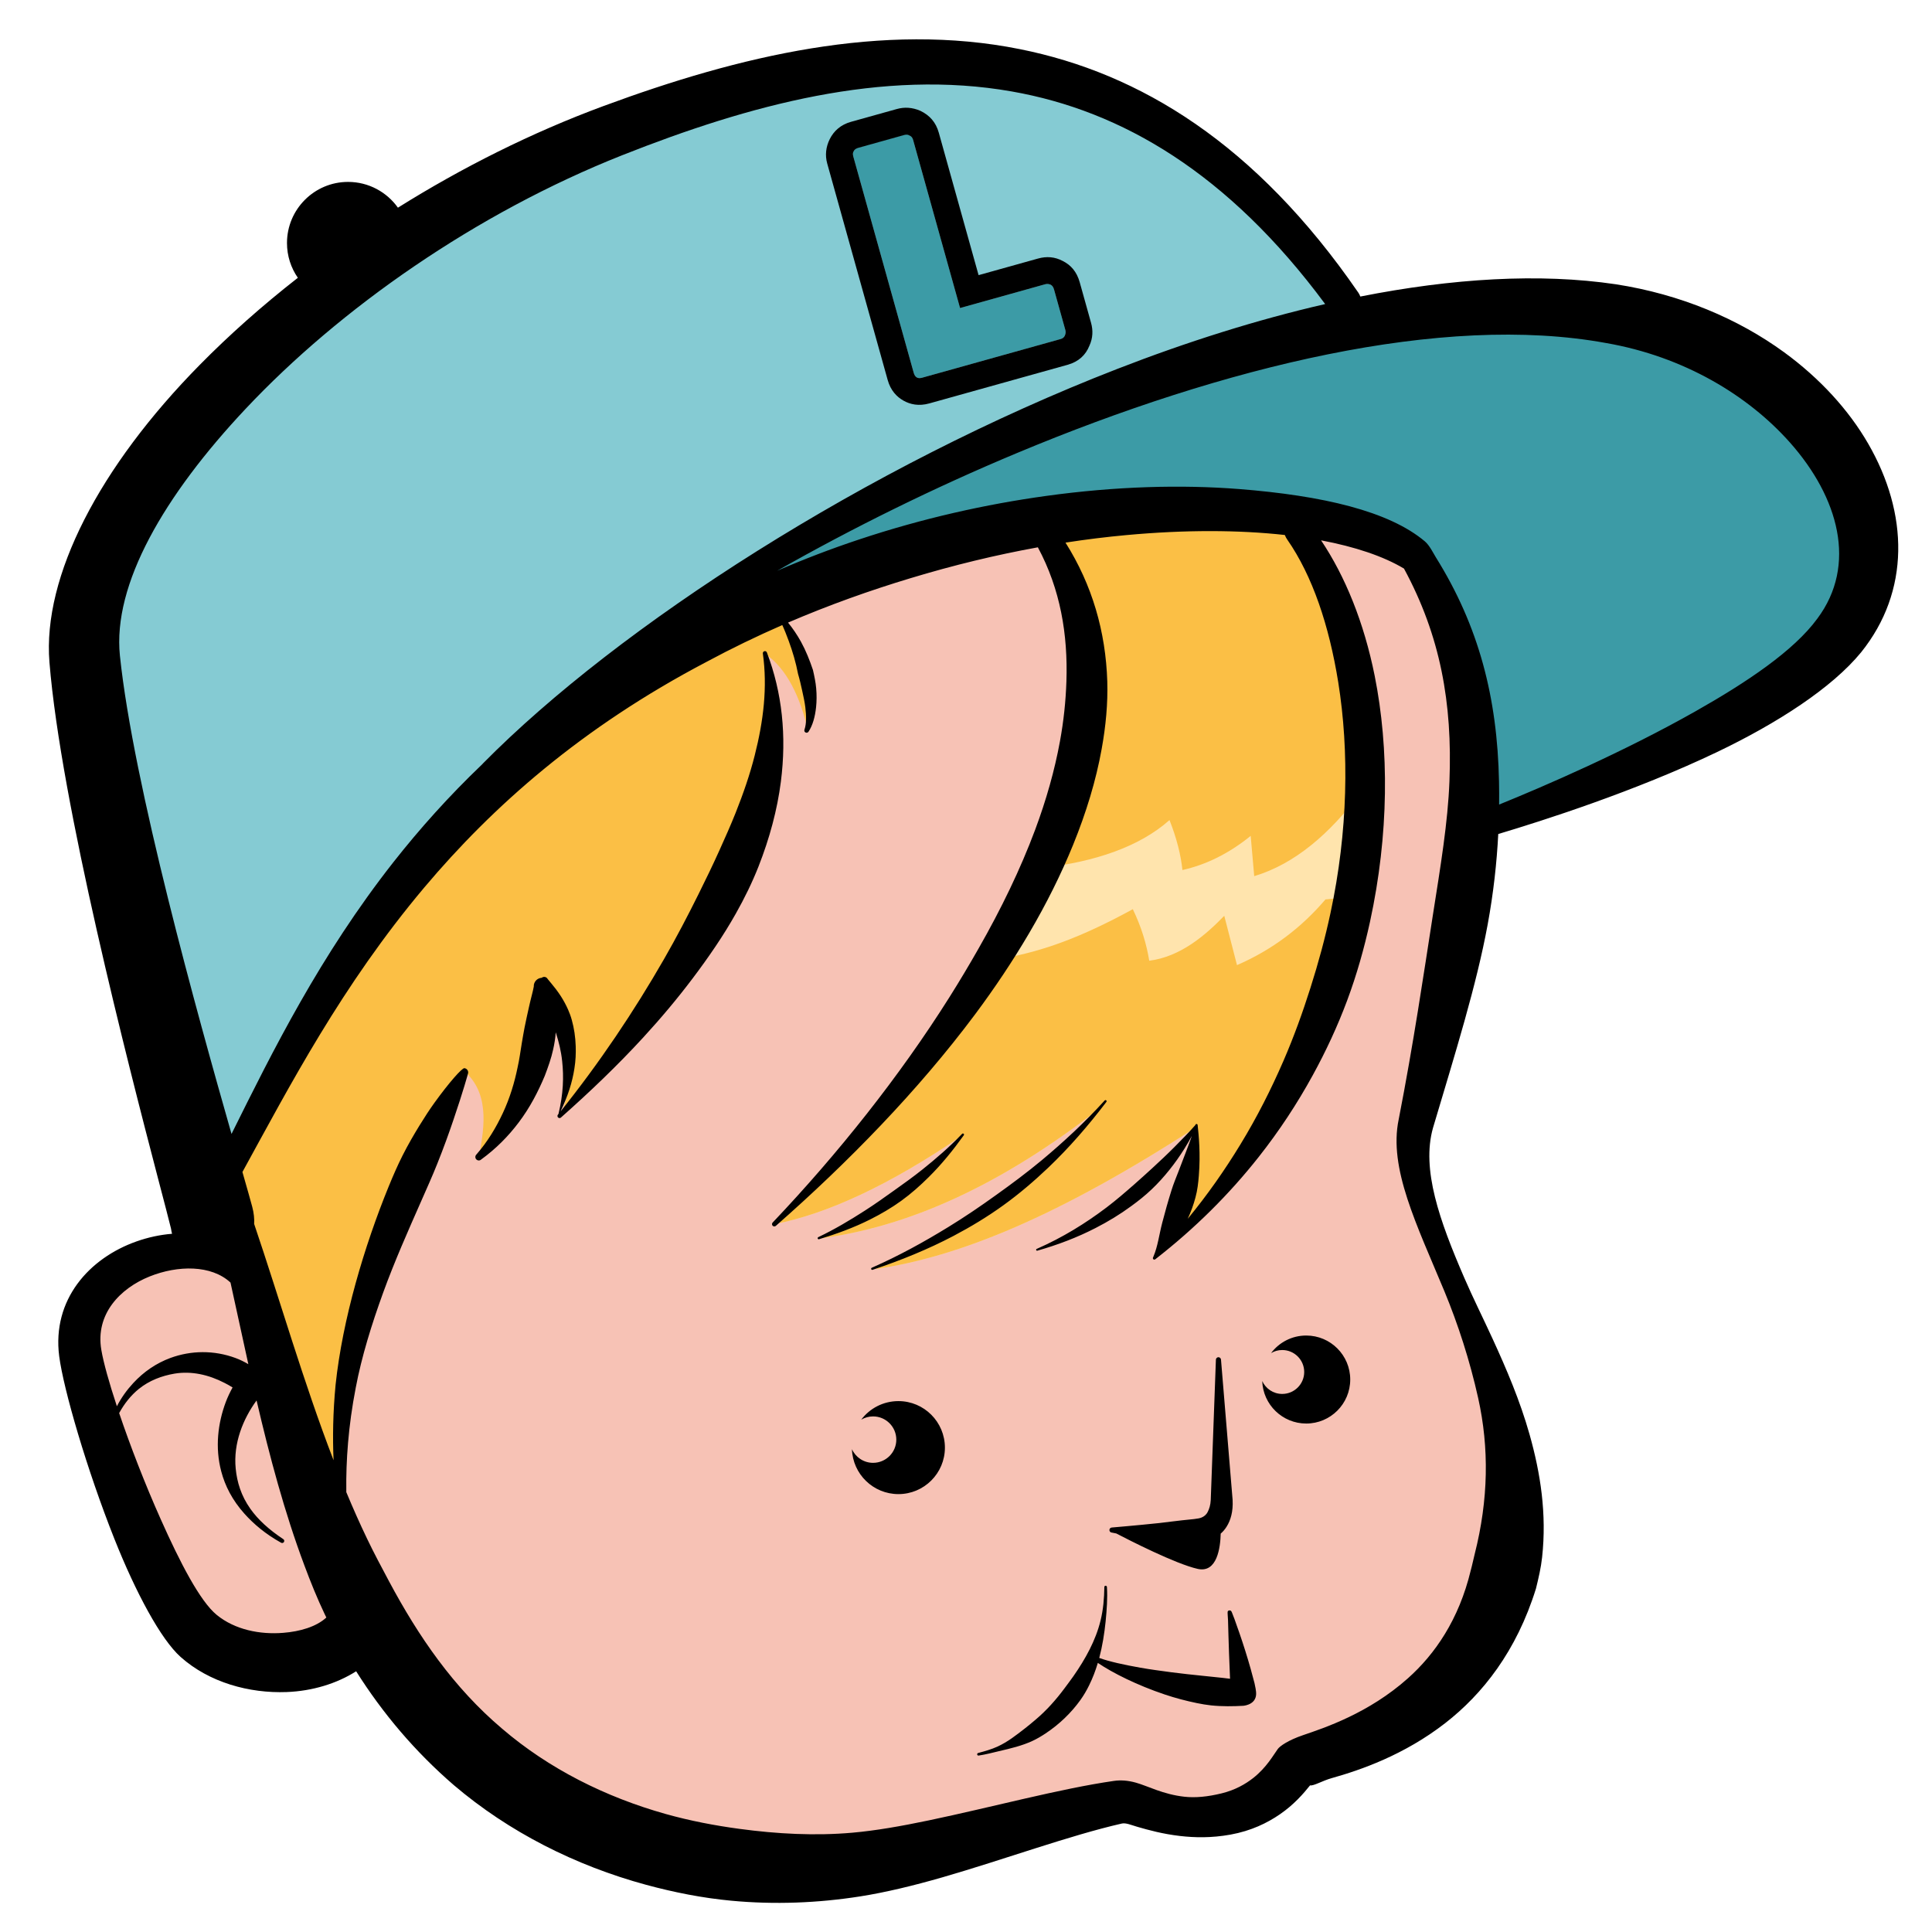
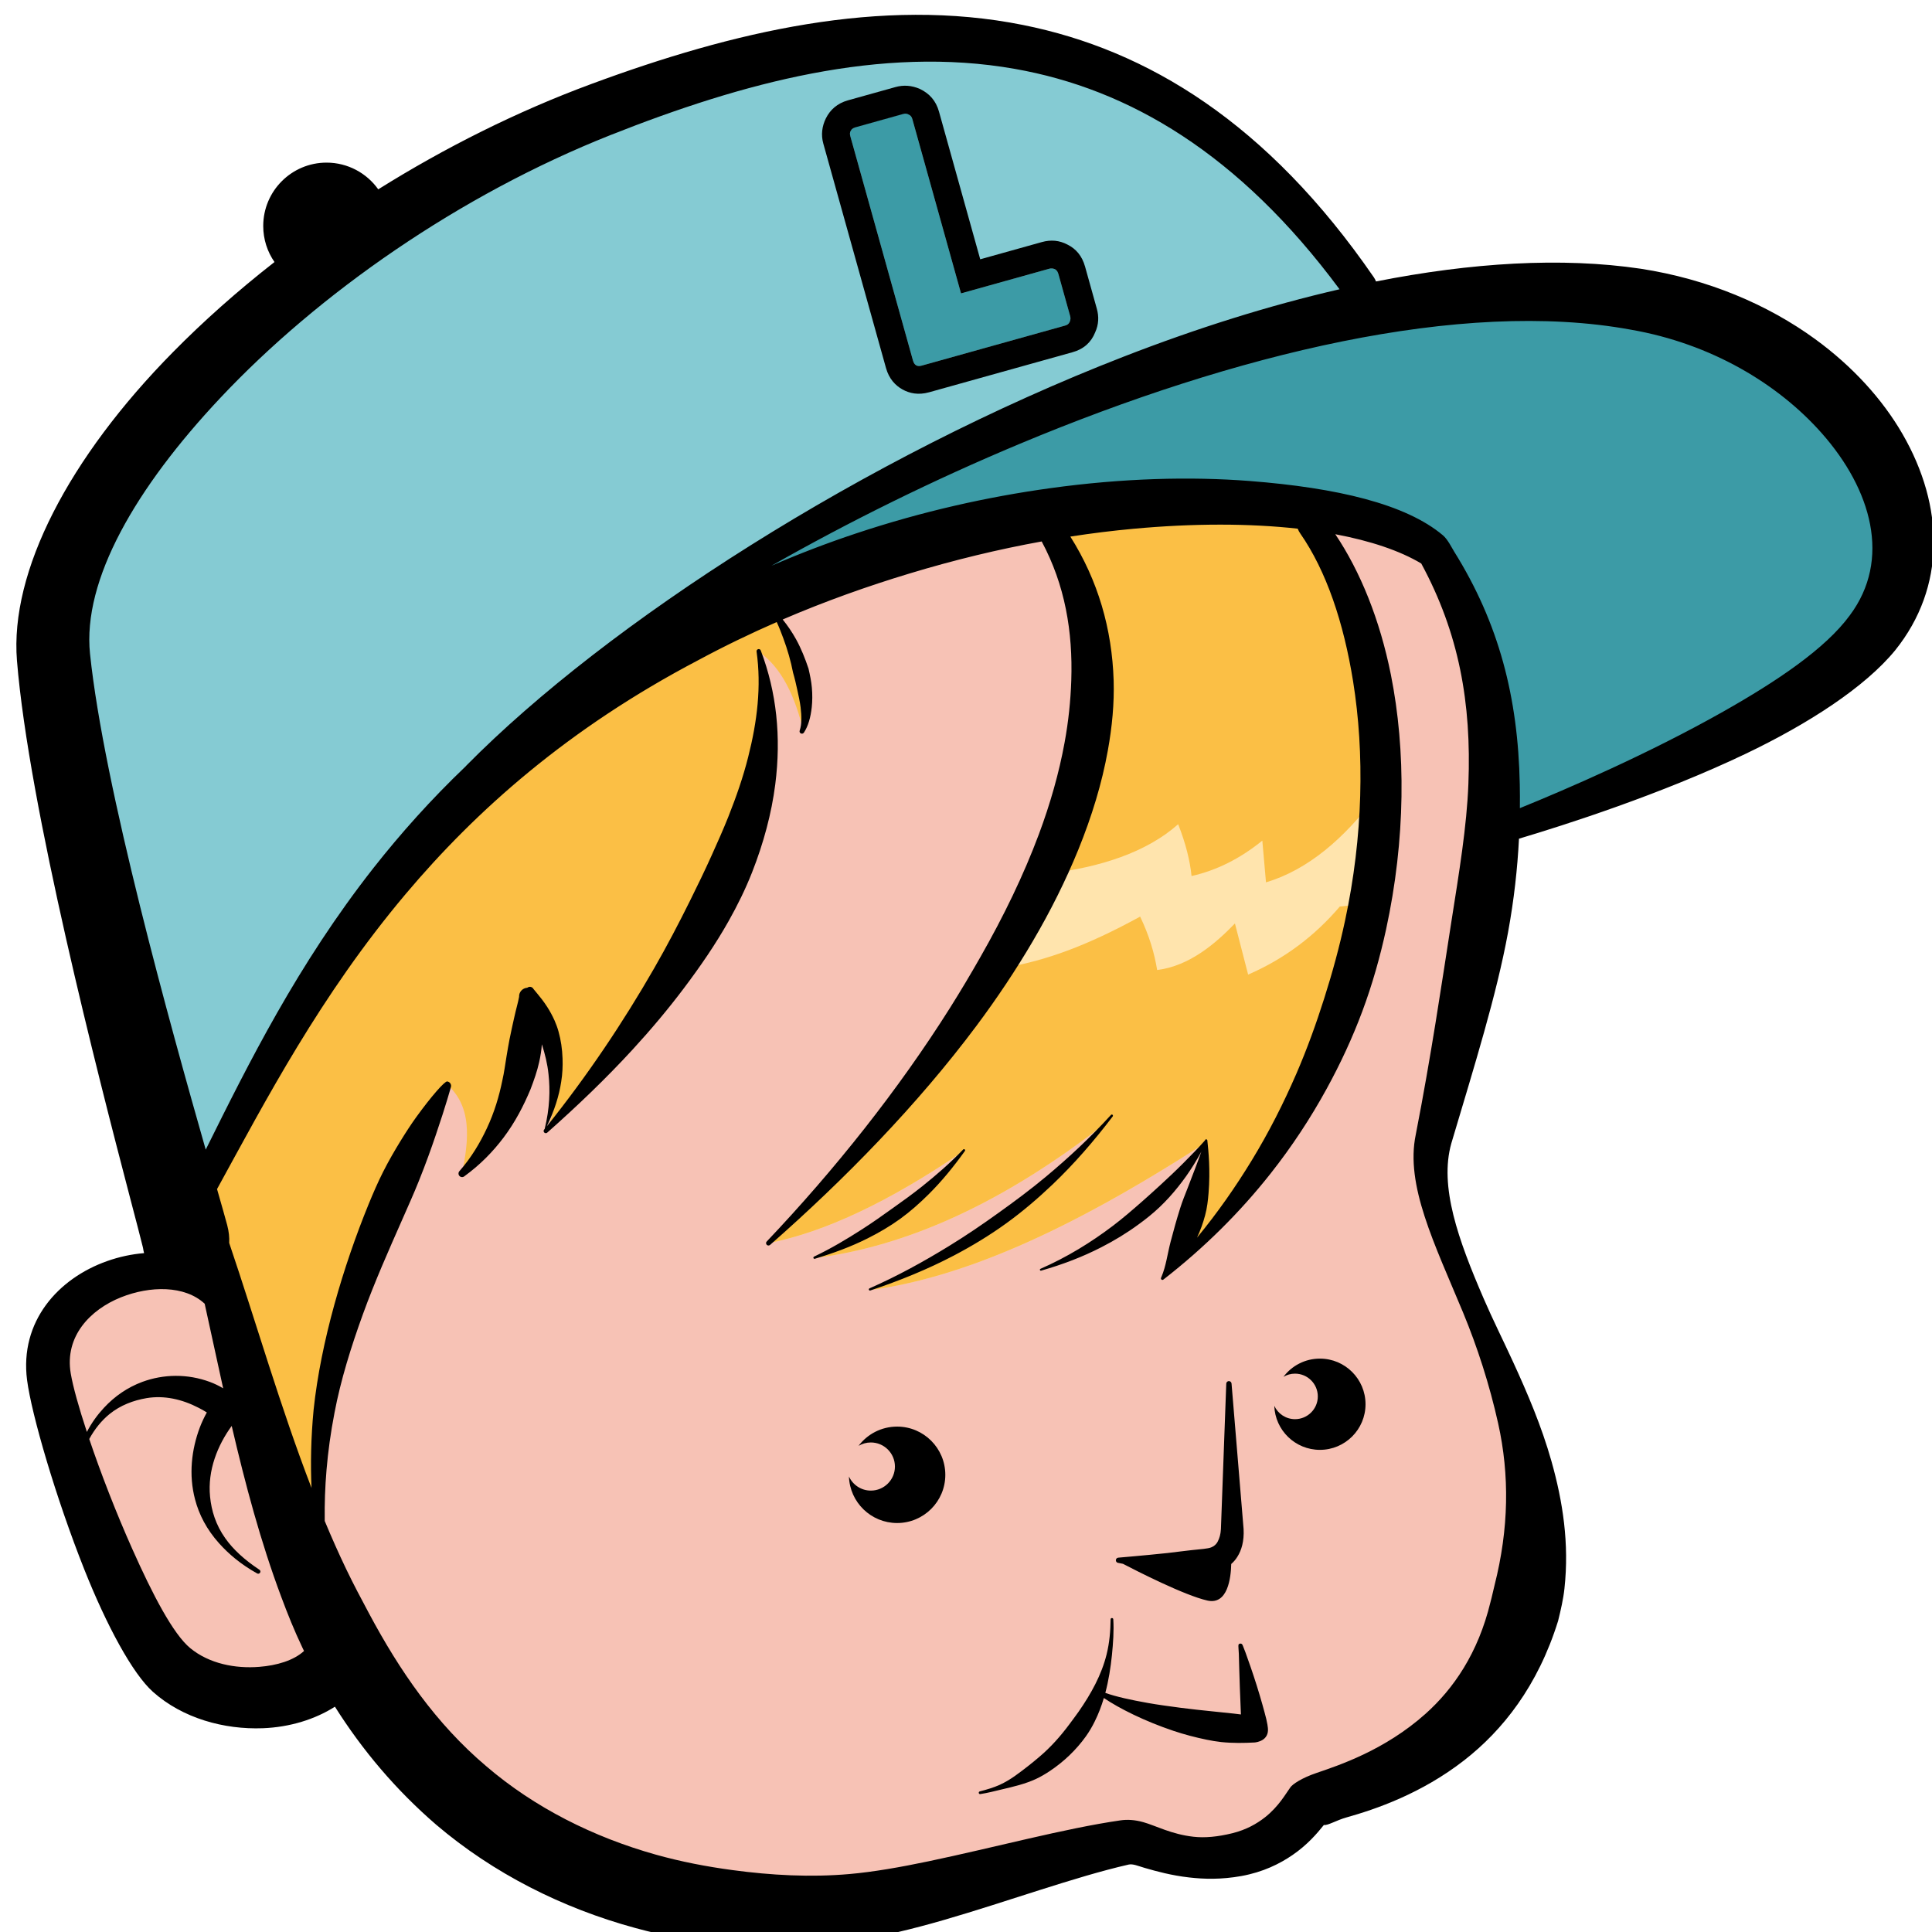
- <svg xmlns="http://www.w3.org/2000/svg" width="1500" height="1500" viewBox="0 0 1500 1500" version="1.1" xml:space="preserve" style="clip-rule:evenodd;fill-rule:evenodd;stroke-linejoin:round;stroke-miterlimit:2" id="svg80">
+ <svg xmlns="http://www.w3.org/2000/svg" width="200" height="200" viewBox="0 0 200 200" version="1.1" xml:space="preserve" style="clip-rule:evenodd;fill-rule:evenodd;stroke-linejoin:round;stroke-miterlimit:2" id="svg80">
  <defs id="defs84">
        
    
            
            
            
            
            
            
            
            
            
            
            
        </defs>
-   <g id="g186" transform="translate(-484.2899,-681.1453)">
+   <g id="g186" transform="matrix(0.1382304,0,0,0.1382304,-70.49399,-96.8428)">
    <g transform="matrix(3.922355,0,0,3.922355,-4006.662,-3983.136)" id="g4">
      <path d="m 1240.93,1340.79 0.08,-0.1 c 26.92,-27.24 75.89,-58.73 125.31,-77.92 13.81,-5.36 27.66,-9.74 41.09,-12.82 0.2,-0.05 0.37,-0.19 0.44,-0.39 0.08,-0.2 0.04,-0.42 -0.08,-0.59 -19.33,-26.09 -40.53,-38.47 -62.4,-42.33 -25.72,-4.54 -52.24,2.66 -77.48,12.66 -29.05,11.52 -56.02,30.42 -74.77,50.36 -16.27,17.3 -26.52,35.13 -25.04,49.35 2.66,25.53 15.35,71.08 22.11,94.77 0.07,0.25 0.29,0.43 0.54,0.45 0.26,0.03 0.51,-0.11 0.62,-0.34 8.16,-16.45 17.5,-35.26 31.97,-53.67 5.14,-6.55 10.94,-13.04 17.54,-19.35 z" style="fill:#85cbd3" id="path2" />
    </g>
    <g transform="matrix(3.922355,0,0,3.922355,-5110.817,-6340.749)" id="g8">
      <path d="m 1449.75,2069.19 c -0.07,0.01 -0.13,0.02 -0.2,0.01 -0.25,-0.02 -0.47,-0.18 -0.55,-0.42 -1.55,-4.71 -2.66,-8.71 -3.1,-11.26 -1.27,-7.39 3.83,-12.76 9.97,-15.22 5.78,-2.31 12.67,-2.35 16.65,1.34 0.09,0.09 0.16,0.2 0.18,0.33 1.18,5.32 2.33,10.72 3.53,16.14 0.06,0.25 -0.04,0.5 -0.24,0.65 -0.2,0.14 -0.47,0.15 -0.69,0.03 -0.78,-0.47 -1.58,-0.86 -2.41,-1.17 -4.17,-1.54 -8.56,-1.46 -12.48,-0.01 -2.69,0.99 -5.09,2.62 -7.11,4.81 -0.72,0.77 -1.39,1.61 -2,2.51 0.68,-0.84 1.43,-1.59 2.24,-2.25 2.16,-1.76 4.73,-2.74 7.37,-3.18 3.46,-0.57 6.99,0.2 10.31,1.91 0.5,0.26 1,0.53 1.49,0.84 1.5,0.19 3.47,1.05 5,2.76 l 0.15,0.27 c 2.57,11.05 5.5,22.07 9.43,32.57 1.22,3.26 2.51,6.47 4,9.58 0.11,0.23 0.22,0.46 0.33,0.69 0.12,0.25 0.07,0.55 -0.14,0.73 -2.07,1.92 -5.44,2.92 -8.91,3.2 -4.72,0.38 -9.87,-0.63 -13.62,-3.7 -3.34,-2.75 -7.37,-10.47 -11.24,-19.13 -3.12,-7 -6.07,-14.62 -8.26,-21.09 -0.05,-0.17 -0.04,-0.35 0.05,-0.5 0.08,-0.15 0.16,-0.3 0.25,-0.44 z" style="fill:#f7c2b5" id="path6" />
    </g>
    <g transform="matrix(3.922355,0,0,3.922355,-4006.662,-3983.136)" id="g12">
      <path d="m 1212.91,1484.34 c -2.41,-5.2 -1.31,-2.81 -2.51,-5.91 -5.96,-15.48 -10.59,-31.66 -15.72,-46.81 -0.02,-0.07 -0.04,-0.15 -0.03,-0.23 0.05,-0.96 -0.05,-2.03 -0.37,-3.21 -0.34,-1.3 -1.02,-3.66 -1.93,-6.87 l 0.05,-0.47 c 9.31,-16.95 19.7,-36.99 36.07,-56.43 13.56,-16.09 31.24,-31.78 56.07,-44.81 4.98,-2.68 19.75,-12 40.49,-16.6 4.11,-0.92 12.91,-4.52 21.5,-6.27 9.75,-1.99 19.24,-2.09 21.33,-2.28 11.65,-1.08 22.35,-1.03 31.49,-0.02 0.08,0.01 0.16,0.04 0.23,0.08 0.81,0.19 4.59,0.54 7,0.99 6.82,1.28 12.47,3.2 16.61,5.66 l 0.23,0.24 c 7.26,13.41 9.68,26.84 9.08,42.4 -0.32,8.17 -1.77,16.88 -3.29,26.58 -1.86,11.93 -3.82,25.29 -6.78,40.5 -0.99,4.72 -0.1,9.81 1.7,15.35 1.83,5.63 4.59,11.7 7.32,18.3 2.72,6.56 5.05,13.75 6.72,21.24 2.2,9.92 2.07,20.24 -0.71,31.18 -0.26,1.06 -0.48,2.14 -0.78,3.22 -2.39,9.9 -7.19,16.81 -12.6,21.64 -7.88,7.04 -16.75,9.95 -20.98,11.39 -2.75,0.94 -4.31,1.99 -4.69,2.51 -0.91,1.23 -2.27,3.73 -5.01,5.88 -1.61,1.27 -3.69,2.46 -6.47,3.14 -2.88,0.71 -5.4,0.93 -7.6,0.69 -4.24,-0.46 -7.3,-2.13 -9.68,-2.8 -1.53,-0.43 -2.89,-0.51 -4.11,-0.33 -10.57,1.52 -24.16,5.21 -36.69,7.82 -5.36,1.12 -10.51,2.03 -15.1,2.43 -7.42,0.65 -14.99,0.26 -22.51,-0.76 -4.94,-0.67 -9.86,-1.61 -14.67,-2.96 -11.99,-3.36 -23.3,-9.02 -32.62,-17.02 -9.69,-8.19 -16.66,-18.37 -22.52,-29.33 -1.49,-2.79 -2.99,-5.59 -4.37,-8.48 -1.45,-3.03 -2.82,-6.11 -4.13,-9.24 -0.03,-0.07 -0.04,-0.15 -0.04,-0.23 0,-0.07 0,-0.13 0.02,-0.18 z" style="fill:#f7c2b5" id="path10" />
    </g>
    <g transform="matrix(3.922355,0,0,3.922355,-4006.662,-3983.136)" id="g16">
      <path d="m 1441.08,1348.4 c 0,0.21 0.1,0.41 0.27,0.52 0.17,0.12 0.39,0.14 0.59,0.07 8.86,-3.59 24.72,-10.46 38.94,-18.5 10.22,-5.78 19.61,-12.08 24.33,-18.53 8.1,-10.85 4.37,-24.52 -5.45,-35.6 -8.38,-9.45 -21.24,-17.23 -36.8,-19.92 -32.45,-5.95 -75.84,4.63 -116.94,21.81 -16.49,6.9 -32.62,14.87 -47.53,23.34 -0.29,0.16 -0.4,0.52 -0.25,0.82 0.15,0.3 0.5,0.43 0.81,0.29 5.35,-2.31 10.72,-4.36 16.07,-6.14 12.64,-4.21 25.15,-6.99 36.99,-8.63 13.79,-1.9 26.71,-2.24 37.99,-1.36 16.48,1.29 29.46,4.3 36.5,10.22 0.88,0.73 1.61,2.31 2.02,2.96 8.5,13.61 12.11,27.64 12.44,44.13 0.03,1.48 0.03,2.99 0.02,4.52 z" style="fill:#3c9ba6" id="path14" />
    </g>
    <g transform="matrix(3.489126,0,0,3.489126,-2370.113,-5573.427)" id="g54">
      <g transform="matrix(68.9108,-19.246,19.246,68.9108,1015.07,1878.93)" id="g48">
        <path d="m 0.098,-0.721 c 0,-0.006 0.002,-0.011 0.005,-0.015 0.005,-0.004 0.01,-0.007 0.017,-0.007 h 0.148 c 0.006,0 0.011,0.002 0.016,0.006 0.005,0.004 0.007,0.01 0.007,0.016 v 0.544 h 0.275 c 0.006,0 0.011,0.002 0.016,0.006 0.004,0.004 0.006,0.009 0.006,0.016 v 0.132 c 0,0.006 -0.002,0.011 -0.006,0.016 C 0.578,-0.002 0.573,0 0.566,0 H 0.119 C 0.105,0 0.098,-0.007 0.098,-0.022 Z" style="fill:#3c9ba6;fill-rule:nonzero" id="path46" />
      </g>
      <g transform="matrix(68.9108,-19.246,19.246,68.9108,1015.07,1878.93)" id="g52">
        <path d="m 0.374,-0.26 h 0.192 c 0.028,0 0.052,0.009 0.072,0.028 0.021,0.019 0.033,0.044 0.033,0.078 v 0.131 C 0.671,0.001 0.664,0.024 0.647,0.044 0.628,0.069 0.601,0.083 0.566,0.083 H 0.119 C 0.085,0.083 0.061,0.07 0.044,0.053 0.027,0.036 0.014,0.012 0.014,-0.022 v -0.699 c 0,-0.027 0.01,-0.051 0.028,-0.071 0.019,-0.021 0.045,-0.034 0.078,-0.034 h 0.148 c 0.025,0 0.048,0.008 0.069,0.025 0.024,0.021 0.037,0.047 0.037,0.081 z M 0.098,-0.72 c 0,-0.006 0.001,-0.012 0.006,-0.016 0.003,-0.004 0.009,-0.006 0.016,-0.006 h 0.148 c 0.006,0 0.011,0.001 0.016,0.006 0.005,0.004 0.007,0.009 0.007,0.016 v 0.543 h 0.275 c 0.006,0 0.011,0.002 0.016,0.006 0.004,0.004 0.006,0.009 0.006,0.017 v 0.131 c 0,0.006 -0.002,0.011 -0.006,0.016 C 0.578,-0.002 0.573,0 0.566,0 H 0.119 C 0.105,0 0.098,-0.007 0.098,-0.022 Z" id="path50" />
      </g>
    </g>
    <g transform="matrix(3.922355,0,0,3.922355,-2938.227,-6340.749)" id="g58">
      <path d="m 1079.16,1894.26 c 0,0 15.91,21.95 7.54,48.71 -11.83,37.89 -56.2,86.38 -60.65,89.53 10.22,-2.04 22.41,-7.54 37.28,-17.72 -7.96,8.92 -17.52,15.75 -28.58,20.59 17.28,-2.19 35.8,-10.31 55.94,-26.12 -7.82,10.22 -21.66,20.87 -44.86,32.18 16.68,-2.44 36.16,-10.41 63.39,-28.01 -1.45,11.7 -4.75,19.14 -6.92,24.29 0,0 21.98,-17.2 31.03,-47.97 9.05,-30.78 10.06,-43.85 6.44,-62.76 -3.62,-18.91 -10.06,-33.39 -10.06,-33.39 z" style="fill:#ffe4ad" id="path56" />
    </g>
    <g transform="matrix(3.922355,0,0,3.922355,-2938.227,-6340.749)" id="g62">
      <path d="m 938.888,2084.39 -21.04,-61.55 c 0,0 19.236,-38.13 35.756,-58.04 30.545,-36.82 73.496,-52.5 73.496,-52.5 0,0 2.44,2.69 5.97,13.82 0.93,2.93 -0.49,8.97 -0.49,8.97 -1.63,-7.01 -4.26,-12.47 -8.53,-15.44 0,0 1.77,32.18 -9.17,49.56 -10.94,17.38 -31.378,42 -31.378,42 4.434,-12 2.414,-20.02 -3.862,-25.43 0.16,12.15 -4.044,24.6 -12.397,34.01 0.984,-5.27 2.576,-12.58 -2.491,-17.29 0,0 -7.64,17.88 -14.56,32.52 -6.919,14.64 -11.304,49.37 -11.304,49.37 z" style="fill:#fbbf45" id="path60" />
    </g>
    <g transform="matrix(3.922355,0,0,3.922355,-2938.227,-6340.749)" id="g66">
      <path d="m 1139.04,1967.87 c -1.34,6.28 -3.22,13.4 -5.71,21.87 -9.05,30.77 -31.03,47.97 -31.03,47.97 2.17,-5.15 5.47,-12.59 6.92,-24.29 -27.23,17.6 -46.71,25.57 -63.39,28.01 23.2,-11.31 37.04,-21.96 44.86,-32.18 -20.14,15.81 -38.66,23.93 -55.94,26.12 11.06,-4.84 20.62,-11.67 28.58,-20.59 -14.87,10.18 -27.06,15.68 -37.28,17.72 3.04,-2.16 24.79,-25.55 42,-52.25 l 3.18,-0.35 c 7.71,-1.41 15.17,-4.02 25.57,-9.71 1.75,3.64 2.73,7.01 3.25,10.2 6.2,-0.78 11.15,-5.07 14.85,-8.89 l 2.52,9.76 c 7,-3.03 12.77,-7.44 17.51,-13 z" style="fill:#fbbf45" id="path64" />
    </g>
    <g transform="matrix(3.922355,0,0,3.922355,-2938.227,-6340.749)" id="g70">
      <path d="m 1079.82,1959.76 c 2.82,-5.71 5.19,-11.36 6.88,-16.79 8.37,-26.76 -7.54,-48.71 -7.54,-48.71 l 50.55,-0.67 c 0,0 6.44,14.48 10.06,33.39 1.38,7.21 2.09,13.58 1.93,20.4 -5.92,7.81 -12.76,13.84 -20.87,16.27 l -0.7,-7.97 c -4.23,3.43 -8.73,5.69 -13.51,6.76 -0.31,-2.97 -1.12,-6.24 -2.56,-9.89 -6.01,5.35 -14.9,8.25 -24.88,9.42 0,0 0.24,-0.81 0.64,-2.21 z" style="fill:#fbbf45" id="path68" />
    </g>
    <g transform="matrix(3.922355,0,0,3.922355,-4006.662,-3983.136)" id="g74">
      <path d="m 1223.73,1230.26 c 12.69,-7.94 26.46,-14.86 40.67,-20.11 26.98,-9.98 55.3,-16.72 82.44,-11.27 23.73,4.75 46.68,18.69 66.98,48.18 0.17,0.25 0.31,0.52 0.41,0.79 18.2,-3.6 35.45,-4.67 50.55,-2.43 12.84,1.98 24.26,6.85 33.32,13.45 7.13,5.2 12.82,11.46 16.66,18.11 7.98,13.81 8.33,29.19 -1.41,41.3 -5.75,7.02 -16.53,14.01 -28.56,19.76 -16.24,7.76 -34.49,13.58 -43.26,16.2 -0.29,5.67 -0.94,11.62 -2.09,17.89 -2.22,12.06 -6.34,25.2 -10.83,40.29 -2.32,8.2 1.3,18.36 6.19,29.65 1.69,3.92 3.68,7.88 5.57,12 2.79,6.07 5.47,12.34 7.36,19.03 2.17,7.68 3.42,15.73 2.48,24.31 -0.22,2.05 -0.7,4.09 -1.21,6.17 -3.87,12.47 -10.61,20.92 -17.94,26.63 -8.16,6.35 -16.86,9.33 -22.5,10.91 -1.83,0.51 -3.6,1.59 -4.28,1.43 -1.29,1.61 -3.17,3.81 -5.99,5.74 -2.48,1.7 -5.64,3.26 -9.76,4.01 -3.84,0.69 -7.12,0.6 -9.99,0.27 -3.38,-0.39 -6.16,-1.15 -8.47,-1.82 -1.27,-0.37 -2.25,-0.82 -3.06,-0.64 -10.28,2.34 -23.35,7.14 -35.49,10.64 -5.76,1.66 -11.32,3 -16.29,3.78 -8.35,1.31 -16.97,1.66 -25.54,0.85 -5.68,-0.53 -11.31,-1.65 -16.82,-3.14 -14,-3.8 -27.17,-10.45 -38.07,-19.73 -7.68,-6.63 -14.08,-14.2 -19.34,-22.54 -3.81,2.42 -8.61,3.91 -13.75,4.11 -7.41,0.28 -15.33,-1.89 -21,-6.95 -3.9,-3.48 -8.87,-12.72 -13.1,-23.36 -5.44,-13.69 -10.07,-29.56 -10.93,-36.17 -1.44,-11.2 5.93,-19.41 15.31,-22.72 2.29,-0.81 4.67,-1.32 7.03,-1.51 -0.09,-0.33 -0.15,-0.66 -0.2,-0.99 l -0.06,-0.25 c -0.4,-1.66 -1.31,-5.1 -2.55,-9.84 -5.93,-22.68 -19.2,-74.15 -21.46,-102.05 -1.38,-17 9.89,-38.71 29.76,-58.87 5.81,-5.9 12.33,-11.7 19.41,-17.23 -1.36,-1.96 -2.15,-4.33 -2.15,-6.88 0,-6.68 5.42,-12.1 12.09,-12.1 4.07,0 7.68,2.02 9.87,5.1 z m 156.33,200.15 c 3.91,-4.74 7.36,-9.68 10.44,-14.74 3.29,-5.39 6.08,-10.92 8.51,-16.52 2.07,-4.78 3.81,-9.61 5.34,-14.44 1.58,-4.96 2.92,-9.9 3.97,-14.82 3.47,-16.18 3.73,-32 1.54,-45.67 -1.81,-11.27 -5.11,-21.09 -10.08,-28.24 -0.18,-0.24 -0.35,-0.56 -0.5,-0.93 -9.1,-1.01 -19.76,-1.05 -31.37,0.02 -3.91,0.36 -7.93,0.85 -12.04,1.49 5.29,8.38 7.96,17.64 8.27,27.48 0.13,4.37 -0.29,8.84 -1.11,13.36 -1.12,6.25 -3.06,12.6 -5.65,18.97 -2.38,5.84 -5.3,11.7 -8.71,17.5 -3.19,5.43 -6.79,10.83 -10.73,16.11 -11.25,15.06 -25.1,29.26 -39.39,41.81 -0.18,0.17 -0.47,0.17 -0.65,-0.01 -0.17,-0.19 -0.17,-0.48 0.02,-0.65 12.92,-13.61 25.1,-28.91 34.99,-44.61 2.02,-3.21 3.94,-6.43 5.77,-9.65 4.47,-7.83 8.27,-15.68 11.17,-23.44 2.21,-5.92 3.87,-11.79 4.92,-17.53 0.74,-4.02 1.15,-7.98 1.28,-11.87 0.31,-9.3 -1.19,-18.23 -5.65,-26.54 -8.17,1.48 -16.63,3.51 -25.24,6.12 -7.99,2.41 -16.11,5.3 -24.21,8.78 0.92,1.13 1.79,2.4 2.56,3.79 0.97,1.76 1.73,3.68 2.37,5.59 0.28,1.23 0.54,2.45 0.64,3.63 0.12,1.32 0.1,2.57 -0.02,3.73 -0.21,1.97 -0.69,3.61 -1.47,4.81 -0.11,0.22 -0.38,0.32 -0.6,0.21 -0.23,-0.1 -0.32,-0.37 -0.22,-0.6 0.4,-1.19 0.36,-2.69 0.16,-4.4 -0.13,-1.05 -0.37,-2.15 -0.63,-3.32 -0.23,-1.06 -0.48,-2.17 -0.81,-3.28 -0.42,-2.22 -1.08,-4.45 -1.85,-6.54 -0.41,-1.1 -0.81,-2.15 -1.27,-3.13 -5.01,2.19 -10.01,4.6 -14.97,7.27 -24.76,12.99 -42.38,28.63 -55.89,44.67 -16.34,19.4 -26.71,39.41 -36,56.32 0.92,3.21 1.59,5.58 1.94,6.88 0.33,1.25 0.44,2.39 0.38,3.4 5.13,15.14 9.76,31.31 15.72,46.78 -0.2,-4.5 -0.12,-9.5 0.4,-14.94 1.37,-12.96 5.69,-27.45 10.5,-39.23 0.89,-2.17 1.79,-4.24 2.76,-6.16 1.09,-2.16 2.23,-4.11 3.32,-5.89 1.05,-1.71 2.03,-3.21 2.98,-4.53 2.9,-4.02 5.47,-6.92 5.94,-6.86 0.47,0.06 0.8,0.49 0.74,0.95 0,0.04 -0.96,3.56 -2.92,9.3 -0.86,2.54 -1.91,5.48 -3.21,8.71 -0.96,2.42 -2.11,4.95 -3.28,7.62 -2.45,5.56 -5.14,11.6 -7.41,17.84 -2.28,6.28 -4.27,12.68 -5.43,18.83 -1.49,7.67 -1.94,14.51 -1.87,20.31 v 0.36 c 1.3,3.12 2.66,6.19 4.11,9.21 1.38,2.88 2.87,5.67 4.36,8.46 5.82,10.89 12.74,21 22.37,29.15 9.26,7.94 20.49,13.55 32.39,16.89 4.78,1.34 9.67,2.28 14.58,2.94 7.47,1.01 15,1.41 22.37,0.76 4.57,-0.4 9.69,-1.3 15.04,-2.42 12.53,-2.62 26.14,-6.31 36.72,-7.83 1.29,-0.19 2.74,-0.11 4.37,0.35 2.35,0.66 5.38,2.32 9.58,2.78 2.13,0.24 4.58,0.02 7.39,-0.67 2.67,-0.66 4.67,-1.81 6.23,-3.03 2.67,-2.1 4,-4.56 4.88,-5.76 0.41,-0.56 2.05,-1.73 5,-2.73 4.18,-1.43 12.96,-4.3 20.77,-11.27 5.32,-4.75 10.06,-11.57 12.41,-21.32 0.3,-1.08 0.51,-2.16 0.78,-3.22 2.75,-10.84 2.88,-21.06 0.7,-30.89 -1.66,-7.46 -3.98,-14.61 -6.68,-21.14 -5.49,-13.22 -11.08,-24.37 -9.06,-34.02 2.96,-15.19 4.91,-28.55 6.77,-40.47 1.52,-9.67 2.97,-18.35 3.28,-26.51 0.6,-15.44 -1.79,-28.76 -9,-42.07 -4.08,-2.44 -9.67,-4.32 -16.41,-5.59 4.77,7.11 8.5,16.28 10.61,26.81 2.89,14.46 2.82,31.44 -0.92,48.66 -1.14,5.22 -2.61,10.47 -4.54,15.64 -1.87,5.01 -4.15,9.94 -6.8,14.77 -3.06,5.59 -6.62,11.01 -10.71,16.19 -5.79,7.33 -12.58,14.11 -20.45,20.23 -0.12,0.11 -0.31,0.1 -0.41,-0.02 -0.1,-0.11 -0.1,-0.27 -0.01,-0.38 0,-0.05 0.01,-0.1 0.05,-0.14 0.87,-2.06 1.11,-4.27 1.74,-6.69 0.55,-2.13 1.16,-4.29 1.82,-6.39 0.41,-1.33 0.94,-2.58 1.41,-3.8 1.05,-2.75 1.99,-5.15 2.63,-6.99 -0.46,0.84 -0.93,1.67 -1.44,2.48 -0.93,1.49 -1.92,2.9 -3,4.24 -1.09,1.37 -2.26,2.66 -3.51,3.85 -1.26,1.2 -2.62,2.29 -4.03,3.31 -2.23,1.64 -4.6,3.08 -7.08,4.35 -3.61,1.86 -7.45,3.32 -11.51,4.48 -0.1,0.04 -0.2,-0.01 -0.24,-0.11 -0.04,-0.1 0.01,-0.21 0.11,-0.24 5.08,-2.23 9.63,-5.03 13.85,-8.23 1.91,-1.45 3.71,-3.01 5.51,-4.59 1.19,-1.05 2.37,-2.11 3.55,-3.2 1.47,-1.35 2.92,-2.71 4.35,-4.15 1.41,-1.42 2.8,-2.82 4.14,-4.35 0.01,-0.12 0.11,-0.21 0.24,-0.2 0.12,0 0.22,0.11 0.21,0.24 0.21,1.95 0.59,5.6 0.23,10.02 -0.11,1.39 -0.27,2.83 -0.66,4.26 -0.38,1.44 -0.9,2.88 -1.54,4.25 z m -17.79,87.9 c -0.45,1.52 -1.02,3.02 -1.74,4.47 -0.49,1 -1.06,1.97 -1.71,2.88 -1.83,2.55 -4.17,4.8 -6.89,6.61 -0.83,0.55 -1.69,1.06 -2.61,1.49 -2.05,0.95 -4.25,1.47 -6.61,2.02 -1.3,0.31 -2.62,0.66 -4.02,0.87 -0.14,0.03 -0.28,-0.06 -0.3,-0.2 -0.03,-0.14 0.06,-0.28 0.2,-0.31 1.33,-0.35 2.62,-0.72 3.81,-1.26 2.07,-0.95 3.74,-2.29 5.42,-3.59 0.72,-0.56 1.41,-1.13 2.09,-1.71 2.22,-1.87 4.09,-3.99 5.75,-6.22 0.6,-0.81 1.2,-1.6 1.77,-2.41 2.4,-3.44 4.41,-7.08 5.37,-10.99 0.55,-2.22 0.73,-4.47 0.76,-6.66 -0.01,-0.14 0.1,-0.26 0.25,-0.26 0.14,0 0.26,0.11 0.26,0.25 0.14,2.23 -0.03,4.52 -0.26,6.84 -0.25,2.4 -0.63,4.83 -1.26,7.2 2.03,0.73 4.86,1.35 8.14,1.93 1.96,0.35 4.03,0.62 6.18,0.91 2.04,0.27 4.1,0.48 6.13,0.69 1.37,0.15 2.72,0.28 4.03,0.42 0.48,0.06 0.95,0.11 1.41,0.17 -0.06,-1.43 -0.14,-3.2 -0.2,-4.99 -0.1,-2.57 -0.15,-5.05 -0.2,-6.6 -0.02,-0.53 -0.12,-1.54 -0.07,-1.69 0.05,-0.2 0.22,-0.23 0.32,-0.25 0.1,-0.01 0.31,0 0.43,0.21 0.02,0.03 0.05,0.1 0.1,0.22 0.09,0.21 0.26,0.64 0.49,1.26 0.53,1.47 1.37,3.83 2.14,6.29 0.77,2.44 1.44,4.86 1.83,6.41 0.2,0.83 0.28,1.44 0.31,1.73 0.25,2.4 -2.11,2.72 -2.53,2.76 -1.99,0.11 -4.15,0.15 -6.38,-0.08 -0.92,-0.1 -1.86,-0.26 -2.79,-0.45 -2.14,-0.44 -4.27,-1 -6.33,-1.69 -5.51,-1.85 -10.36,-4.28 -13.29,-6.27 z m -166.52,-51.95 c -2.66,3.64 -4.64,8.46 -4.13,13.51 0.26,2.66 1.08,5.38 2.91,7.95 1.51,2.14 3.68,4.12 6.5,5.99 0.2,0.12 0.26,0.37 0.14,0.57 -0.12,0.2 -0.38,0.26 -0.57,0.14 -3.1,-1.72 -5.43,-3.71 -7.26,-5.75 -2.38,-2.66 -3.83,-5.48 -4.59,-8.39 -1.24,-4.69 -0.67,-9.51 0.91,-13.72 0.38,-1 0.84,-1.96 1.34,-2.87 -0.51,-0.33 -1.04,-0.62 -1.57,-0.89 -3.19,-1.65 -6.58,-2.4 -9.91,-1.85 -2.54,0.43 -5.01,1.36 -7.09,3.04 -1.54,1.25 -2.84,2.87 -3.88,4.77 2.18,6.46 5.12,14.06 8.24,21.04 3.81,8.55 7.76,16.19 11.06,18.9 3.62,2.97 8.61,3.93 13.17,3.56 3.32,-0.26 6.55,-1.2 8.54,-3.03 -0.11,-0.24 -0.23,-0.47 -0.34,-0.7 -1.49,-3.13 -2.79,-6.35 -4.01,-9.63 -3.94,-10.52 -6.88,-21.57 -9.46,-32.64 z m 170.17,26.33 c -0.54,-0.11 -0.85,-0.17 -0.85,-0.17 -0.28,0 -0.51,-0.23 -0.51,-0.51 0,-0.28 0.23,-0.5 0.51,-0.5 0.01,-0.01 4.62,-0.38 9.34,-0.88 1.6,-0.18 3.16,-0.4 4.58,-0.55 1.75,-0.19 3.18,-0.27 3.8,-0.54 0.49,-0.2 0.94,-0.54 1.23,-1.12 0.31,-0.6 0.55,-1.36 0.6,-2.35 l 1.02,-27.75 c -0.01,-0.28 0.22,-0.51 0.49,-0.52 0.28,0 0.51,0.22 0.52,0.49 l 2.3,27.77 c 0.12,2.32 -0.4,4.03 -1.18,5.27 -0.34,0.55 -0.74,1.01 -1.18,1.39 -0.06,2.66 -0.67,7.86 -4.56,6.98 -4.39,-0.99 -13.55,-5.68 -16.11,-7.01 z m -50.48,-22.53 c 1.68,-2.23 4.35,-3.67 7.36,-3.67 5.08,0 9.2,4.13 9.2,9.21 0,5.08 -4.12,9.2 -9.2,9.2 -4.98,0 -9.04,-3.95 -9.2,-8.89 0.72,1.59 2.32,2.7 4.18,2.7 2.54,0 4.6,-2.06 4.6,-4.59 0,-2.54 -2.06,-4.6 -4.6,-4.6 -0.85,0 -1.65,0.24 -2.34,0.64 z m 81.12,-13.17 c 1.59,-2.12 4.12,-3.48 6.96,-3.48 4.81,0 8.71,3.9 8.71,8.71 0,4.81 -3.9,8.71 -8.71,8.71 -4.71,0 -8.55,-3.74 -8.71,-8.41 0.69,1.51 2.2,2.55 3.96,2.55 2.4,0 4.35,-1.95 4.35,-4.34 0,-2.4 -1.95,-4.35 -4.35,-4.35 -0.81,0 -1.56,0.22 -2.21,0.61 z m -202.44,2.19 c -1.2,-5.42 -2.35,-10.82 -3.53,-16.15 -3.81,-3.54 -10.44,-3.44 -15.99,-1.22 -5.87,2.35 -10.79,7.46 -9.58,14.54 0.43,2.53 1.54,6.5 3.08,11.16 0.89,-1.73 2,-3.25 3.24,-4.59 2.09,-2.26 4.57,-3.94 7.35,-4.97 4.06,-1.49 8.61,-1.58 12.92,0.02 0.86,0.32 1.7,0.73 2.51,1.21 z m 123.57,-18.68 c 5.59,-1.87 10.94,-4.04 16,-6.7 3.44,-1.81 6.76,-3.82 9.89,-6.08 3.14,-2.26 6.08,-4.78 8.9,-7.46 4.13,-3.94 7.91,-8.3 11.48,-12.99 0.07,-0.1 0.06,-0.24 -0.03,-0.31 -0.1,-0.08 -0.23,-0.07 -0.31,0.03 -3.92,4.31 -8.1,8.19 -12.44,11.81 -2.93,2.44 -5.97,4.7 -9.05,6.9 -3.07,2.21 -6.2,4.34 -9.45,6.33 -4.82,2.96 -9.81,5.71 -15.14,8.06 -0.12,0.04 -0.17,0.17 -0.13,0.28 0.04,0.12 0.17,0.17 0.28,0.13 z m -10.58,-6.06 c 3.51,-1.06 6.87,-2.29 10.04,-3.88 2.17,-1.09 4.25,-2.3 6.2,-3.71 1.95,-1.41 3.75,-3.01 5.47,-4.72 2.52,-2.5 4.78,-5.28 6.91,-8.25 0.08,-0.1 0.07,-0.24 -0.03,-0.31 -0.09,-0.08 -0.23,-0.07 -0.31,0.03 -2.49,2.6 -5.14,4.89 -7.87,7.07 -1.83,1.46 -3.72,2.81 -5.62,4.16 -1.89,1.35 -3.78,2.7 -5.75,3.96 -2.94,1.89 -5.95,3.69 -9.2,5.24 -0.11,0.05 -0.17,0.17 -0.13,0.29 0.05,0.11 0.18,0.17 0.29,0.12 z m -51.21,-25.27 c 7.72,-9.62 14.58,-19.86 20.49,-30.15 2.49,-4.33 4.74,-8.65 6.86,-12.92 1.46,-2.94 2.86,-5.83 4.15,-8.7 1.12,-2.48 2.2,-4.91 3.17,-7.34 1.53,-3.85 2.83,-7.6 3.78,-11.37 1.75,-6.88 2.54,-13.52 1.62,-20.13 -0.06,-0.23 0.08,-0.45 0.3,-0.51 0.22,-0.06 0.45,0.07 0.51,0.3 3,7.89 3.91,16.45 2.75,25.54 -0.71,5.53 -2.22,11.17 -4.43,16.79 -1.24,3.14 -2.76,6.26 -4.49,9.32 -2.46,4.37 -5.37,8.61 -8.53,12.8 -3.02,4.01 -6.29,7.9 -9.79,11.71 -5.09,5.54 -10.57,10.78 -16.27,15.83 -0.16,0.17 -0.42,0.17 -0.59,0.01 -0.16,-0.16 -0.17,-0.42 -0.01,-0.59 l 0.09,-0.11 c 0.97,-3.98 1.06,-7.38 0.73,-10.43 -0.21,-2.04 -0.68,-3.85 -1.22,-5.57 -0.02,-0.05 -0.03,-0.1 -0.05,-0.15 -0.08,1.09 -0.25,2.24 -0.52,3.41 -0.37,1.7 -0.98,3.43 -1.66,5.21 -1.3,3.1 -2.92,6.27 -5.18,9.25 -2.02,2.67 -4.43,5.14 -7.42,7.31 -0.27,0.25 -0.7,0.23 -0.96,-0.05 -0.25,-0.27 -0.23,-0.71 0.04,-0.96 2.26,-2.59 3.9,-5.36 5.22,-8.18 1.42,-3.04 2.32,-6.09 2.92,-9.03 0.38,-1.65 0.57,-3.25 0.83,-4.77 0.18,-1.11 0.37,-2.17 0.56,-3.17 0.29,-1.48 0.6,-2.8 0.86,-4 0.39,-1.78 0.79,-3.1 0.96,-4.08 -0.05,-0.91 0.65,-1.68 1.56,-1.74 0.05,-0.03 0.09,-0.06 0.15,-0.09 0.38,-0.2 0.84,-0.05 1.04,0.33 0.54,0.66 1.08,1.29 1.64,2.02 0.35,0.46 0.67,0.92 1,1.43 0.51,0.8 0.98,1.66 1.39,2.58 0.29,0.66 0.55,1.36 0.75,2.09 0.45,1.61 0.71,3.33 0.77,5.17 0.05,1.42 -0.01,2.89 -0.26,4.43 -0.41,2.66 -1.27,5.46 -2.76,8.51 z m -15.47,-68.75 c 0.04,-0.06 0.09,-0.11 0.14,-0.16 26.97,-27.3 76.01,-58.85 125.52,-78.07 13.84,-5.38 27.72,-9.76 41.18,-12.85 -19.21,-25.93 -40.27,-38.25 -62.01,-42.08 -25.6,-4.52 -52.01,2.67 -77.14,12.62 -28.96,11.48 -55.86,30.33 -74.55,50.21 -16.12,17.14 -26.34,34.76 -24.87,48.86 2.66,25.49 15.34,70.99 22.09,94.66 8.18,-16.48 17.54,-35.33 32.03,-53.78 5.17,-6.57 10.98,-13.08 17.61,-19.41 z m 201.27,7.99 c 8.85,-3.59 24.68,-10.43 38.87,-18.46 10.13,-5.73 19.46,-11.96 24.13,-18.36 7.93,-10.62 4.2,-23.98 -5.41,-34.82 -8.3,-9.36 -21.04,-17.05 -36.43,-19.72 -32.37,-5.93 -75.62,4.65 -116.6,21.78 -16.47,6.88 -32.57,14.84 -47.46,23.3 5.37,-2.32 10.76,-4.38 16.12,-6.16 12.68,-4.23 25.22,-7.01 37.1,-8.65 13.85,-1.92 26.81,-2.25 38.13,-1.37 16.64,1.3 29.75,4.38 36.85,10.36 0.93,0.78 1.72,2.42 2.15,3.11 8.56,13.71 12.2,27.84 12.53,44.45 0.03,1.49 0.04,3 0.02,4.54 z" id="path72" />
    </g>
  </g>
</svg>
